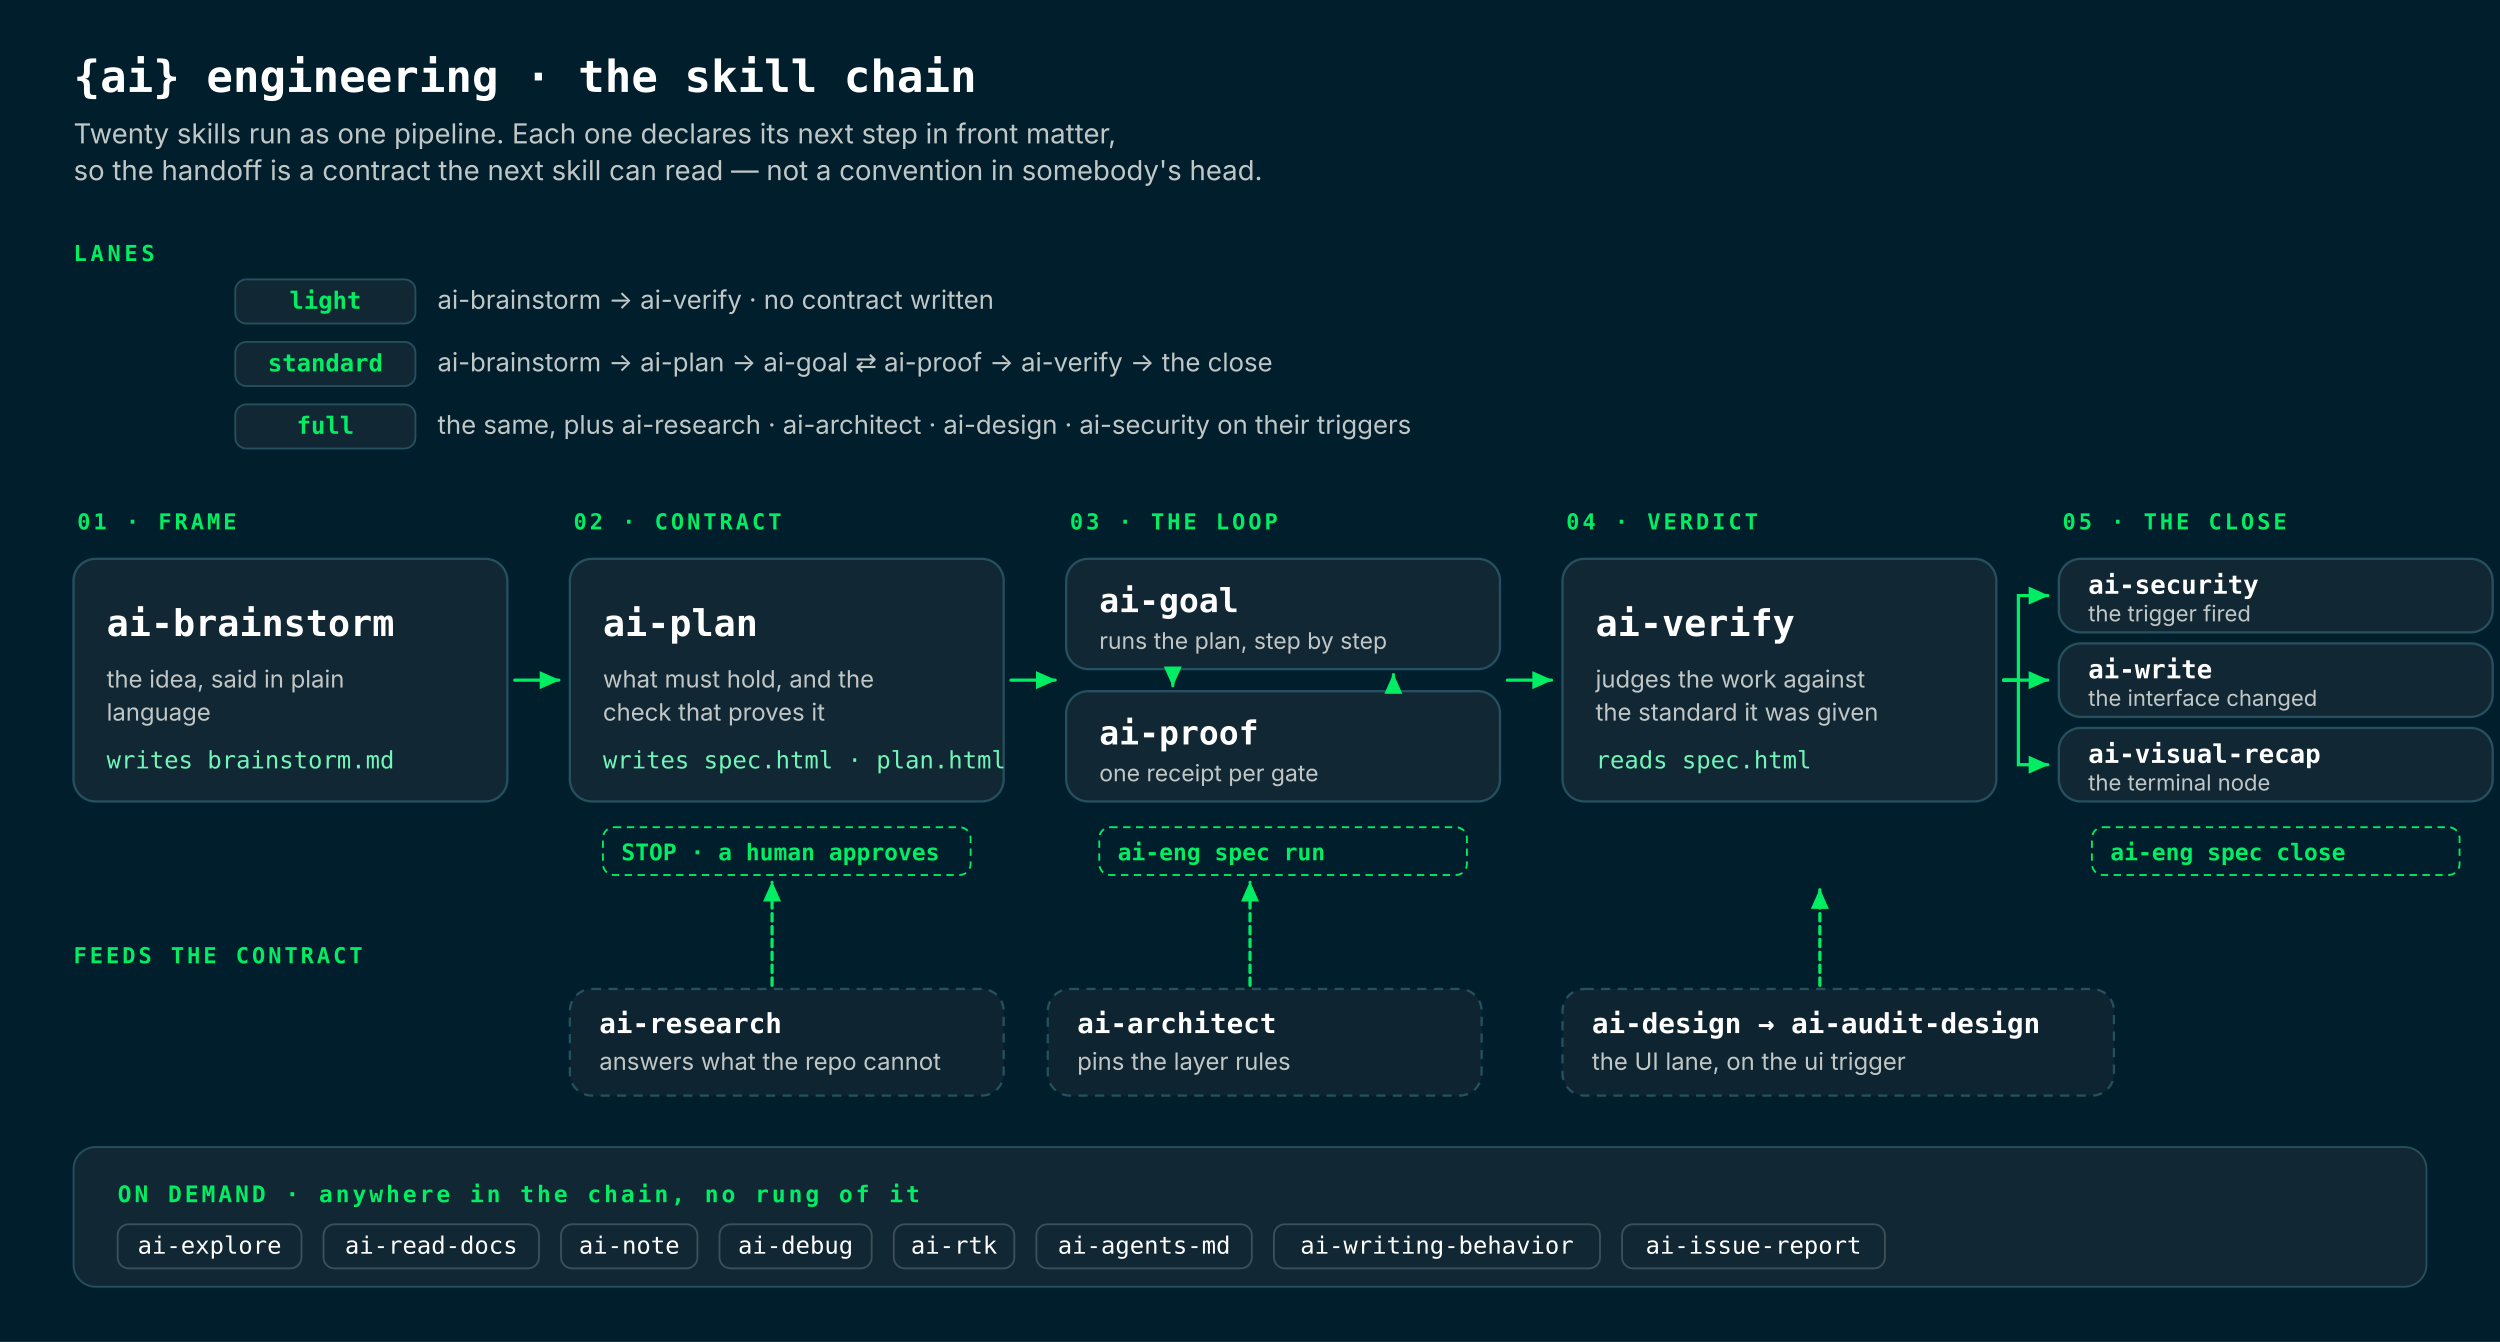
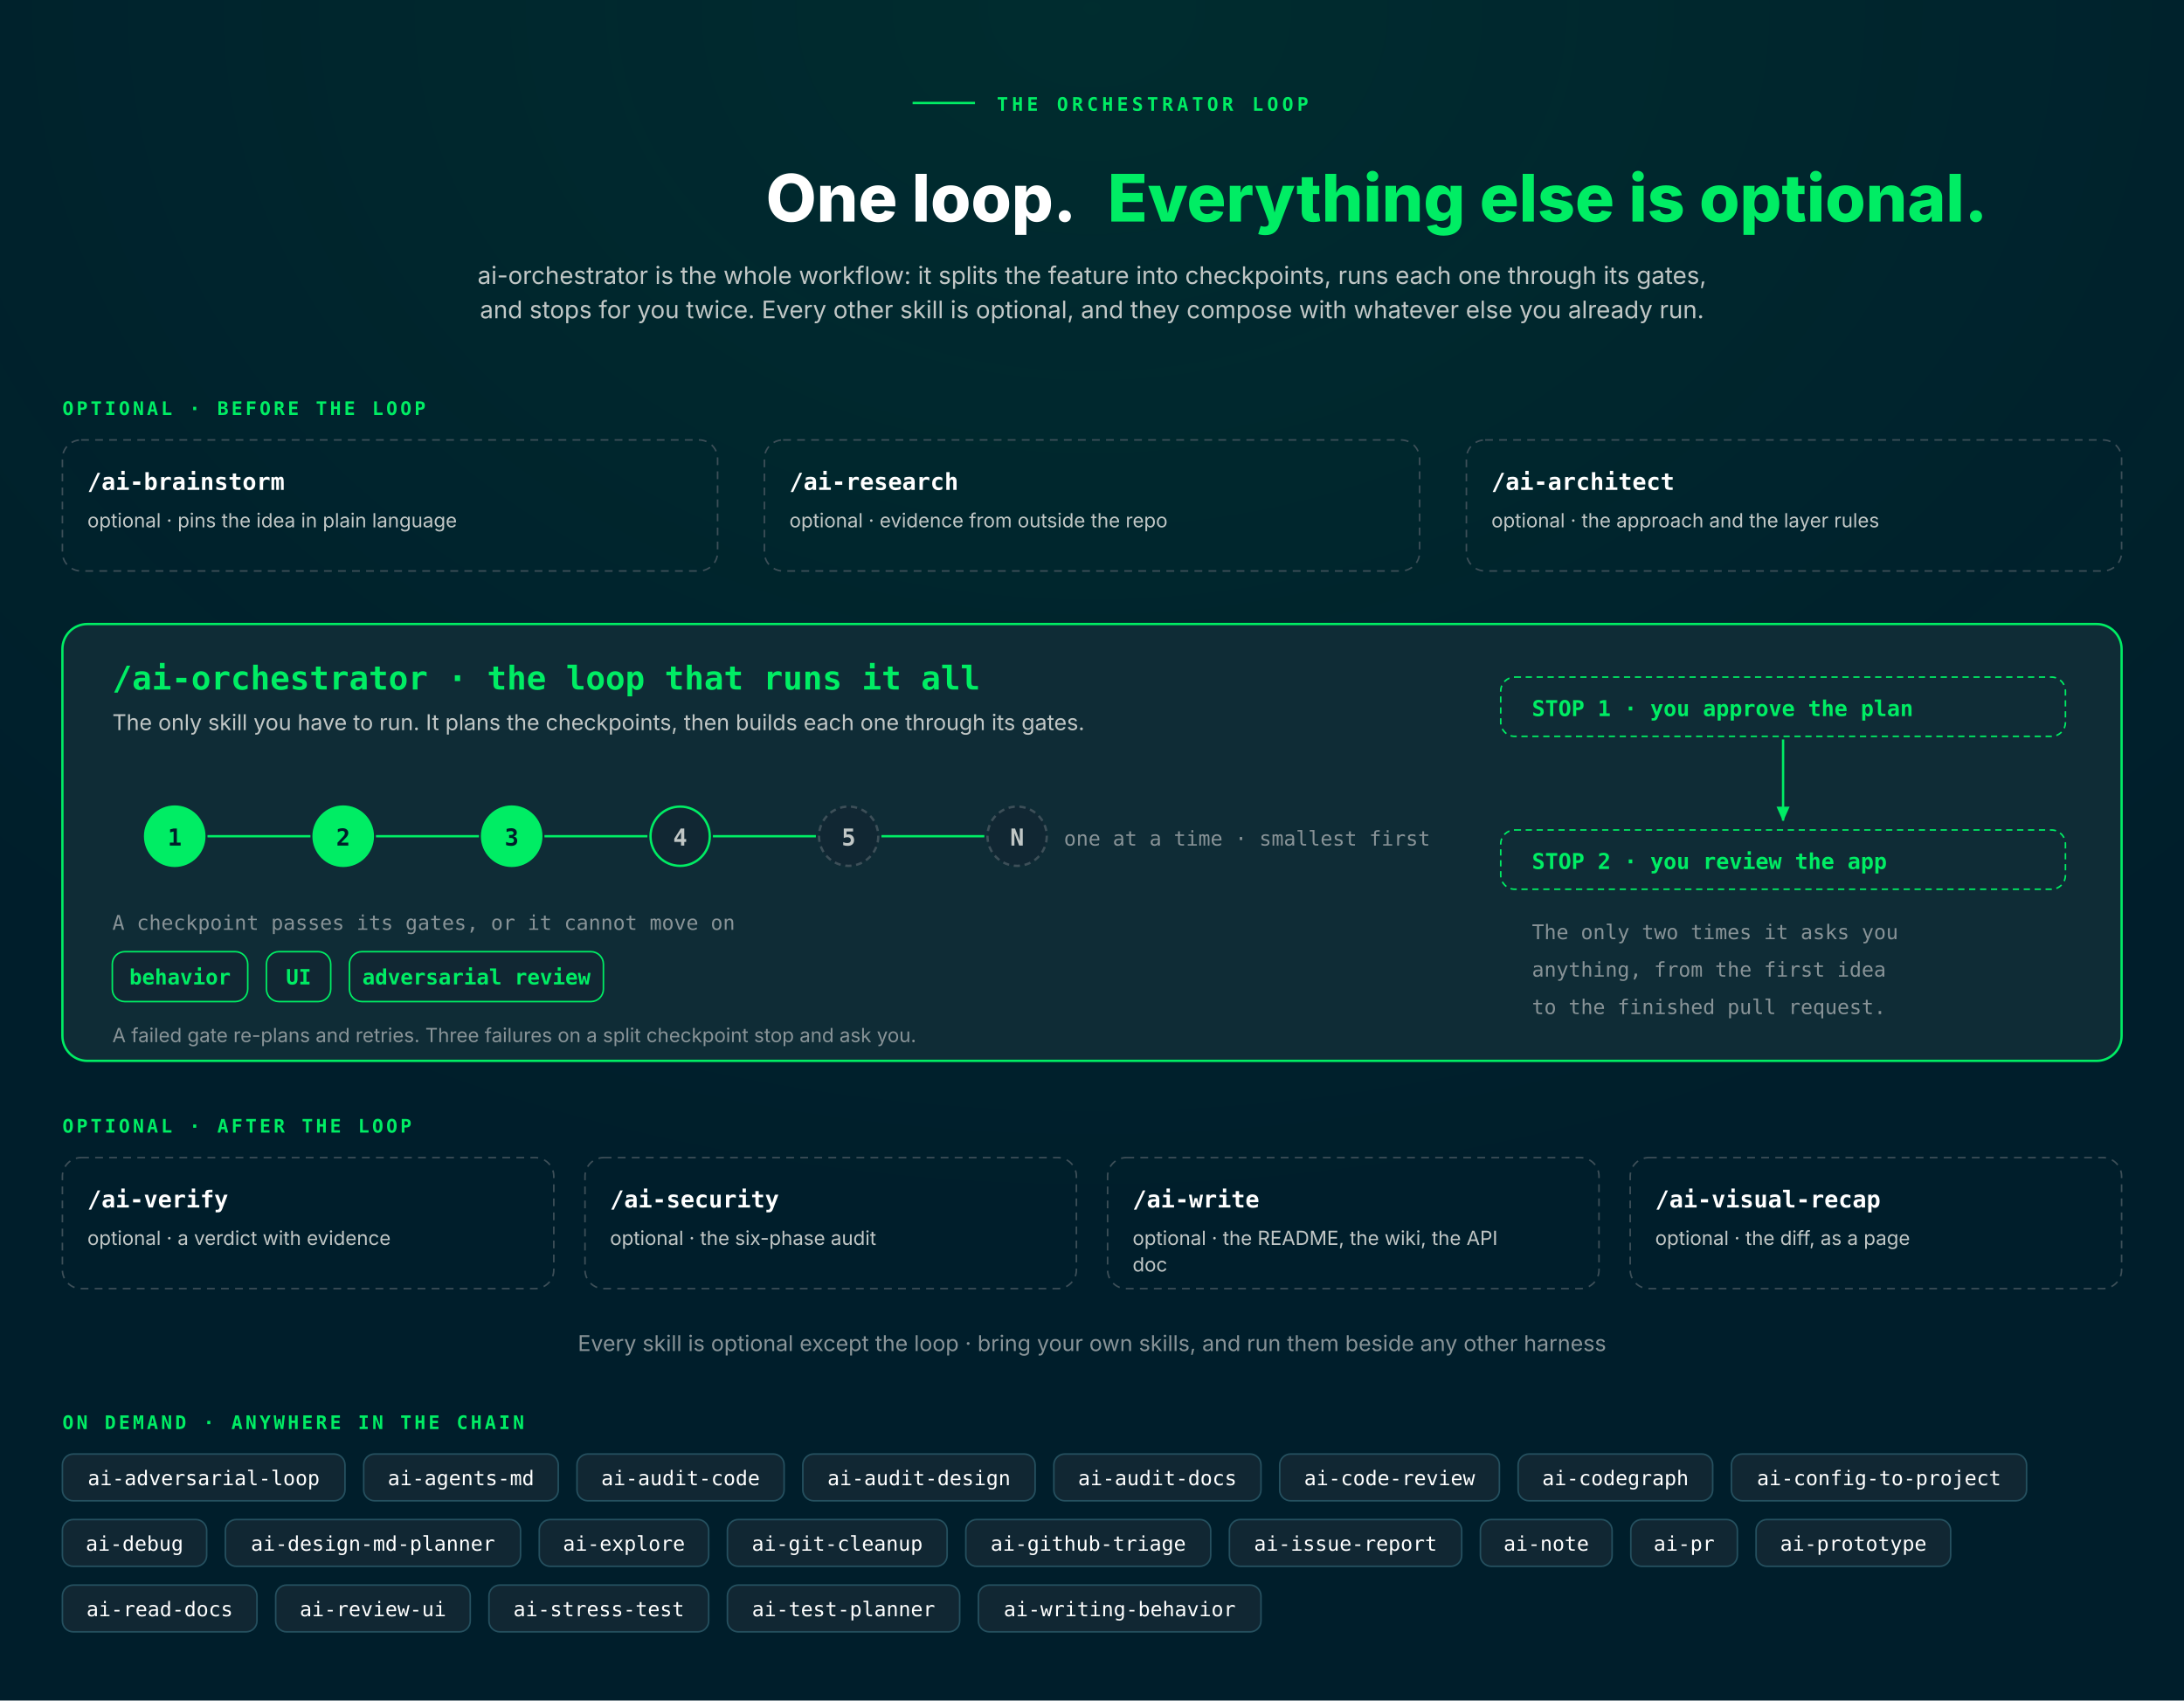
- <svg xmlns="http://www.w3.org/2000/svg" viewBox="0 0 1360 730" width="1360" height="730" role="img">
+ <svg xmlns="http://www.w3.org/2000/svg" viewBox="0 0 1400 1090" width="1400" height="1090" role="img">
  <defs>
    <marker id="head" viewBox="0 0 10 10" refX="8.5" refY="5" markerWidth="7" markerHeight="7" orient="auto-start-reverse">
      <path d="M 0 1 L 9 5 L 0 9 z" fill="#00ED64" />
    </marker>
  </defs>
-   <rect width="1360" height="730" fill="#001E2B" />
-   <text x="40" y="50" font-family="'JetBrains Mono','Fira Code','SF Mono',ui-monospace,monospace" font-size="24" fill="#FFFFFF" font-weight="700" text-anchor="start">{ai} engineering · the skill chain</text>
-   <text x="40" y="78" font-family="-apple-system,BlinkMacSystemFont,'Segoe UI',sans-serif" font-size="15" fill="#C1C7C6" font-weight="400" text-anchor="start">Twenty skills run as one pipeline. Each one declares its next step in front matter,</text>
-   <text x="40" y="98" font-family="-apple-system,BlinkMacSystemFont,'Segoe UI',sans-serif" font-size="15" fill="#C1C7C6" font-weight="400" text-anchor="start">so the handoff is a contract the next skill can read — not a convention in somebody's head.</text>
-   <text x="40" y="142" font-family="'JetBrains Mono','Fira Code','SF Mono',ui-monospace,monospace" font-size="12" fill="#00ED64" font-weight="700" text-anchor="start" letter-spacing="2">LANES</text>
-   <rect x="128" y="152" width="98" height="24" rx="6" fill="#112733" stroke="#25505F" />
-   <text x="177" y="168" font-family="'JetBrains Mono','Fira Code','SF Mono',ui-monospace,monospace" font-size="13" fill="#00ED64" font-weight="700" text-anchor="middle">light</text>
-   <text x="238" y="168" font-family="-apple-system,BlinkMacSystemFont,'Segoe UI',sans-serif" font-size="14" fill="#C1C7C6" font-weight="400" text-anchor="start">ai-brainstorm → ai-verify  ·  no contract written</text>
-   <rect x="128" y="186" width="98" height="24" rx="6" fill="#112733" stroke="#25505F" />
-   <text x="177" y="202" font-family="'JetBrains Mono','Fira Code','SF Mono',ui-monospace,monospace" font-size="13" fill="#00ED64" font-weight="700" text-anchor="middle">standard</text>
-   <text x="238" y="202" font-family="-apple-system,BlinkMacSystemFont,'Segoe UI',sans-serif" font-size="14" fill="#C1C7C6" font-weight="400" text-anchor="start">ai-brainstorm → ai-plan → ai-goal ⇄ ai-proof → ai-verify → the close</text>
-   <rect x="128" y="220" width="98" height="24" rx="6" fill="#112733" stroke="#25505F" />
-   <text x="177" y="236" font-family="'JetBrains Mono','Fira Code','SF Mono',ui-monospace,monospace" font-size="13" fill="#00ED64" font-weight="700" text-anchor="middle">full</text>
-   <text x="238" y="236" font-family="-apple-system,BlinkMacSystemFont,'Segoe UI',sans-serif" font-size="14" fill="#C1C7C6" font-weight="400" text-anchor="start">the same, plus ai-research · ai-architect · ai-design · ai-security on their triggers</text>
-   <text x="42" y="288" font-family="'JetBrains Mono','Fira Code','SF Mono',ui-monospace,monospace" font-size="12" fill="#00ED64" font-weight="700" text-anchor="start" letter-spacing="1.6">01 · FRAME</text>
-   <text x="312" y="288" font-family="'JetBrains Mono','Fira Code','SF Mono',ui-monospace,monospace" font-size="12" fill="#00ED64" font-weight="700" text-anchor="start" letter-spacing="1.6">02 · CONTRACT</text>
-   <text x="582" y="288" font-family="'JetBrains Mono','Fira Code','SF Mono',ui-monospace,monospace" font-size="12" fill="#00ED64" font-weight="700" text-anchor="start" letter-spacing="1.6">03 · THE LOOP</text>
-   <text x="852" y="288" font-family="'JetBrains Mono','Fira Code','SF Mono',ui-monospace,monospace" font-size="12" fill="#00ED64" font-weight="700" text-anchor="start" letter-spacing="1.6">04 · VERDICT</text>
-   <text x="1122" y="288" font-family="'JetBrains Mono','Fira Code','SF Mono',ui-monospace,monospace" font-size="12" fill="#00ED64" font-weight="700" text-anchor="start" letter-spacing="1.6">05 · THE CLOSE</text>
-   <rect x="40" y="304" width="236" height="132" rx="12" fill="#112733" stroke="#25505F" stroke-width="1.25" />
-   <text x="58" y="346" font-family="'JetBrains Mono','Fira Code','SF Mono',ui-monospace,monospace" font-size="20" fill="#FFFFFF" font-weight="700" text-anchor="start">ai-brainstorm</text>
-   <text x="58" y="374" font-family="-apple-system,BlinkMacSystemFont,'Segoe UI',sans-serif" font-size="13" fill="#C1C7C6" font-weight="400" text-anchor="start">the idea, said in plain</text>
-   <text x="58" y="392" font-family="-apple-system,BlinkMacSystemFont,'Segoe UI',sans-serif" font-size="13" fill="#C1C7C6" font-weight="400" text-anchor="start">language</text>
-   <text x="58" y="418" font-family="'JetBrains Mono','Fira Code','SF Mono',ui-monospace,monospace" font-size="13" fill="#71F6BA" font-weight="400" text-anchor="start">writes brainstorm.md</text>
-   <rect x="310" y="304" width="236" height="132" rx="12" fill="#112733" stroke="#25505F" stroke-width="1.25" />
-   <text x="328" y="346" font-family="'JetBrains Mono','Fira Code','SF Mono',ui-monospace,monospace" font-size="20" fill="#FFFFFF" font-weight="700" text-anchor="start">ai-plan</text>
-   <text x="328" y="374" font-family="-apple-system,BlinkMacSystemFont,'Segoe UI',sans-serif" font-size="13" fill="#C1C7C6" font-weight="400" text-anchor="start">what must hold, and the</text>
-   <text x="328" y="392" font-family="-apple-system,BlinkMacSystemFont,'Segoe UI',sans-serif" font-size="13" fill="#C1C7C6" font-weight="400" text-anchor="start">check that proves it</text>
-   <text x="328" y="418" font-family="'JetBrains Mono','Fira Code','SF Mono',ui-monospace,monospace" font-size="13" fill="#71F6BA" font-weight="400" text-anchor="start">writes spec.html · plan.html</text>
-   <rect x="580" y="304" width="236" height="60" rx="12" fill="#112733" stroke="#25505F" stroke-width="1.25" />
-   <text x="598" y="333" font-family="'JetBrains Mono','Fira Code','SF Mono',ui-monospace,monospace" font-size="18" fill="#FFFFFF" font-weight="700" text-anchor="start">ai-goal</text>
-   <text x="598" y="353" font-family="-apple-system,BlinkMacSystemFont,'Segoe UI',sans-serif" font-size="12.5" fill="#C1C7C6" font-weight="400" text-anchor="start">runs the plan, step by step</text>
-   <rect x="580" y="376" width="236" height="60" rx="12" fill="#112733" stroke="#25505F" stroke-width="1.25" />
-   <text x="598" y="405" font-family="'JetBrains Mono','Fira Code','SF Mono',ui-monospace,monospace" font-size="18" fill="#FFFFFF" font-weight="700" text-anchor="start">ai-proof</text>
-   <text x="598" y="425" font-family="-apple-system,BlinkMacSystemFont,'Segoe UI',sans-serif" font-size="12.5" fill="#C1C7C6" font-weight="400" text-anchor="start">one receipt per gate</text>
-   <path d="M 638 367 L 638 373" fill="none" stroke="#00ED64" stroke-width="1.75" stroke-linecap="round" marker-end="url(#head)" />
-   <path d="M 758 373 L 758 367" fill="none" stroke="#00ED64" stroke-width="1.75" stroke-linecap="round" marker-end="url(#head)" />
-   <rect x="850" y="304" width="236" height="132" rx="12" fill="#112733" stroke="#25505F" stroke-width="1.25" />
-   <text x="868" y="346" font-family="'JetBrains Mono','Fira Code','SF Mono',ui-monospace,monospace" font-size="20" fill="#FFFFFF" font-weight="700" text-anchor="start">ai-verify</text>
-   <text x="868" y="374" font-family="-apple-system,BlinkMacSystemFont,'Segoe UI',sans-serif" font-size="13" fill="#C1C7C6" font-weight="400" text-anchor="start">judges the work against</text>
-   <text x="868" y="392" font-family="-apple-system,BlinkMacSystemFont,'Segoe UI',sans-serif" font-size="13" fill="#C1C7C6" font-weight="400" text-anchor="start">the standard it was given</text>
-   <text x="868" y="418" font-family="'JetBrains Mono','Fira Code','SF Mono',ui-monospace,monospace" font-size="13" fill="#71F6BA" font-weight="400" text-anchor="start">reads spec.html</text>
-   <rect x="1120" y="304" width="236" height="40" rx="12" fill="#112733" stroke="#25505F" stroke-width="1.25" />
-   <text x="1136" y="323" font-family="'JetBrains Mono','Fira Code','SF Mono',ui-monospace,monospace" font-size="14" fill="#FFFFFF" font-weight="700" text-anchor="start">ai-security</text>
-   <text x="1136" y="338" font-family="-apple-system,BlinkMacSystemFont,'Segoe UI',sans-serif" font-size="12" fill="#C1C7C6" font-weight="400" text-anchor="start">the trigger fired</text>
-   <rect x="1120" y="350" width="236" height="40" rx="12" fill="#112733" stroke="#25505F" stroke-width="1.25" />
-   <text x="1136" y="369" font-family="'JetBrains Mono','Fira Code','SF Mono',ui-monospace,monospace" font-size="14" fill="#FFFFFF" font-weight="700" text-anchor="start">ai-write</text>
-   <text x="1136" y="384" font-family="-apple-system,BlinkMacSystemFont,'Segoe UI',sans-serif" font-size="12" fill="#C1C7C6" font-weight="400" text-anchor="start">the interface changed</text>
-   <rect x="1120" y="396" width="236" height="40" rx="12" fill="#112733" stroke="#25505F" stroke-width="1.25" />
-   <text x="1136" y="415" font-family="'JetBrains Mono','Fira Code','SF Mono',ui-monospace,monospace" font-size="14" fill="#FFFFFF" font-weight="700" text-anchor="start">ai-visual-recap</text>
-   <text x="1136" y="430" font-family="-apple-system,BlinkMacSystemFont,'Segoe UI',sans-serif" font-size="12" fill="#C1C7C6" font-weight="400" text-anchor="start">the terminal node</text>
-   <path d="M 280 370.0 L 304 370.0" fill="none" stroke="#00ED64" stroke-width="1.75" stroke-linecap="round" marker-end="url(#head)" />
-   <path d="M 550 370.0 L 574 370.0" fill="none" stroke="#00ED64" stroke-width="1.75" stroke-linecap="round" marker-end="url(#head)" />
-   <path d="M 820 370.0 L 844 370.0" fill="none" stroke="#00ED64" stroke-width="1.75" stroke-linecap="round" marker-end="url(#head)" />
-   <path d="M 1090 370 L 1098 370 L 1098 324.0 L 1114 324.0" fill="none" stroke="#00ED64" stroke-width="1.75" stroke-linecap="round" marker-end="url(#head)" />
-   <path d="M 1090 370 L 1098 370 L 1098 370.0 L 1114 370.0" fill="none" stroke="#00ED64" stroke-width="1.75" stroke-linecap="round" marker-end="url(#head)" />
-   <path d="M 1090 370 L 1098 370 L 1098 416.0 L 1114 416.0" fill="none" stroke="#00ED64" stroke-width="1.75" stroke-linecap="round" marker-end="url(#head)" />
-   <rect x="328" y="450" width="200" height="26" rx="6" fill="none" stroke="#00ED64" stroke-dasharray="4 3" />
-   <text x="338" y="468" font-family="'JetBrains Mono','Fira Code','SF Mono',ui-monospace,monospace" font-size="12.5" fill="#00ED64" font-weight="700" text-anchor="start">STOP · a human approves</text>
-   <rect x="598" y="450" width="200" height="26" rx="6" fill="none" stroke="#00ED64" stroke-dasharray="4 3" />
-   <text x="608" y="468" font-family="'JetBrains Mono','Fira Code','SF Mono',ui-monospace,monospace" font-size="12.5" fill="#00ED64" font-weight="700" text-anchor="start">ai-eng spec run</text>
-   <rect x="1138" y="450" width="200" height="26" rx="6" fill="none" stroke="#00ED64" stroke-dasharray="4 3" />
-   <text x="1148" y="468" font-family="'JetBrains Mono','Fira Code','SF Mono',ui-monospace,monospace" font-size="12.5" fill="#00ED64" font-weight="700" text-anchor="start">ai-eng spec close</text>
-   <text x="40" y="524" font-family="'JetBrains Mono','Fira Code','SF Mono',ui-monospace,monospace" font-size="12" fill="#00ED64" font-weight="700" text-anchor="start" letter-spacing="1.6">FEEDS THE CONTRACT</text>
-   <rect x="310" y="538" width="236" height="58" rx="12" fill="#0E2430" stroke="#25505F" stroke-width="1.25" stroke-dasharray="5 4" />
-   <text x="326" y="562" font-family="'JetBrains Mono','Fira Code','SF Mono',ui-monospace,monospace" font-size="15" fill="#FFFFFF" font-weight="700" text-anchor="start">ai-research</text>
-   <text x="326" y="582" font-family="-apple-system,BlinkMacSystemFont,'Segoe UI',sans-serif" font-size="13" fill="#C1C7C6" font-weight="400" text-anchor="start">answers what the repo cannot</text>
-   <rect x="570" y="538" width="236" height="58" rx="12" fill="#0E2430" stroke="#25505F" stroke-width="1.25" stroke-dasharray="5 4" />
-   <text x="586" y="562" font-family="'JetBrains Mono','Fira Code','SF Mono',ui-monospace,monospace" font-size="15" fill="#FFFFFF" font-weight="700" text-anchor="start">ai-architect</text>
-   <text x="586" y="582" font-family="-apple-system,BlinkMacSystemFont,'Segoe UI',sans-serif" font-size="13" fill="#C1C7C6" font-weight="400" text-anchor="start">pins the layer rules</text>
-   <rect x="850" y="538" width="300" height="58" rx="12" fill="#0E2430" stroke="#25505F" stroke-width="1.25" stroke-dasharray="5 4" />
-   <text x="866" y="562" font-family="'JetBrains Mono','Fira Code','SF Mono',ui-monospace,monospace" font-size="15" fill="#FFFFFF" font-weight="700" text-anchor="start">ai-design → ai-audit-design</text>
-   <text x="866" y="582" font-family="-apple-system,BlinkMacSystemFont,'Segoe UI',sans-serif" font-size="13" fill="#C1C7C6" font-weight="400" text-anchor="start">the UI lane, on the ui trigger</text>
-   <path d="M 420 536 L 420 480" fill="none" stroke="#00ED64" stroke-width="1.75" stroke-linecap="round" marker-end="url(#head)" stroke-dasharray="4 3" />
-   <path d="M 680 536 L 680 480" fill="none" stroke="#00ED64" stroke-width="1.75" stroke-linecap="round" marker-end="url(#head)" stroke-dasharray="4 3" />
-   <path d="M 990 536 L 990 484" fill="none" stroke="#00ED64" stroke-width="1.75" stroke-linecap="round" marker-end="url(#head)" stroke-dasharray="4 3" />
-   <rect x="40" y="624" width="1280" height="76" rx="12" fill="#112733" stroke="#25505F" />
-   <text x="64" y="654" font-family="'JetBrains Mono','Fira Code','SF Mono',ui-monospace,monospace" font-size="12.5" fill="#00ED64" font-weight="700" text-anchor="start" letter-spacing="1.6">ON DEMAND · anywhere in the chain, no rung of it</text>
-   <rect x="64" y="666" width="100.0" height="24" rx="6" fill="#112733" stroke="#3D4F58" />
-   <text x="114.0" y="682" font-family="'JetBrains Mono','Fira Code','SF Mono',ui-monospace,monospace" font-size="13" fill="#FFFFFF" font-weight="400" text-anchor="middle">ai-explore</text>
-   <rect x="176.0" y="666" width="117.2" height="24" rx="6" fill="#112733" stroke="#3D4F58" />
-   <text x="234.6" y="682" font-family="'JetBrains Mono','Fira Code','SF Mono',ui-monospace,monospace" font-size="13" fill="#FFFFFF" font-weight="400" text-anchor="middle">ai-read-docs</text>
-   <rect x="305.2" y="666" width="74.2" height="24" rx="6" fill="#112733" stroke="#3D4F58" />
-   <text x="342.3" y="682" font-family="'JetBrains Mono','Fira Code','SF Mono',ui-monospace,monospace" font-size="13" fill="#FFFFFF" font-weight="400" text-anchor="middle">ai-note</text>
-   <rect x="391.4" y="666" width="82.8" height="24" rx="6" fill="#112733" stroke="#3D4F58" />
-   <text x="432.8" y="682" font-family="'JetBrains Mono','Fira Code','SF Mono',ui-monospace,monospace" font-size="13" fill="#FFFFFF" font-weight="400" text-anchor="middle">ai-debug</text>
-   <rect x="486.2" y="666" width="65.6" height="24" rx="6" fill="#112733" stroke="#3D4F58" />
-   <text x="519.0" y="682" font-family="'JetBrains Mono','Fira Code','SF Mono',ui-monospace,monospace" font-size="13" fill="#FFFFFF" font-weight="400" text-anchor="middle">ai-rtk</text>
-   <rect x="563.8" y="666" width="117.2" height="24" rx="6" fill="#112733" stroke="#3D4F58" />
-   <text x="622.4" y="682" font-family="'JetBrains Mono','Fira Code','SF Mono',ui-monospace,monospace" font-size="13" fill="#FFFFFF" font-weight="400" text-anchor="middle">ai-agents-md</text>
-   <rect x="693.0" y="666" width="177.4" height="24" rx="6" fill="#112733" stroke="#3D4F58" />
-   <text x="781.7" y="682" font-family="'JetBrains Mono','Fira Code','SF Mono',ui-monospace,monospace" font-size="13" fill="#FFFFFF" font-weight="400" text-anchor="middle">ai-writing-behavior</text>
-   <rect x="882.4" y="666" width="143.0" height="24" rx="6" fill="#112733" stroke="#3D4F58" />
-   <text x="953.9" y="682" font-family="'JetBrains Mono','Fira Code','SF Mono',ui-monospace,monospace" font-size="13" fill="#FFFFFF" font-weight="400" text-anchor="middle">ai-issue-report</text>
+   <rect width="1400" height="1090" fill="#001E2B" />
+   <defs>
+     <radialGradient id="tint" cx="50%" cy="0%" r="72%">
+       <stop offset="0%" stop-color="#00ED64" stop-opacity="0.07" />
+       <stop offset="100%" stop-color="#00ED64" stop-opacity="0" />
+     </radialGradient>
+   </defs>
+   <rect width="1400" height="1090" fill="url(#tint)" />
+   <path d="M 585 66 L 625 66" stroke="#00ED64" stroke-width="1.5" />
+   <text x="639" y="71" font-family="'JetBrains Mono','Fira Code','SF Mono',ui-monospace,monospace" font-size="12" fill="#00ED64" font-weight="700" letter-spacing="2.4">THE ORCHESTRATOR LOOP</text>
+   <text x="690" y="142" font-family="-apple-system,BlinkMacSystemFont,'Segoe UI',sans-serif" font-size="42" fill="#FFFFFF" font-weight="800" text-anchor="end">One loop.</text>
+   <text x="710" y="142" font-family="-apple-system,BlinkMacSystemFont,'Segoe UI',sans-serif" font-size="42" fill="#00ED64" font-weight="800" text-anchor="start">Everything else is optional.</text>
+   <text x="700" y="182" font-family="-apple-system,BlinkMacSystemFont,'Segoe UI',sans-serif" font-size="15.5" fill="#C1C7C6" text-anchor="middle">ai-orchestrator is the whole workflow: it splits the feature into checkpoints, runs each one through its gates,</text>
+   <text x="700" y="204" font-family="-apple-system,BlinkMacSystemFont,'Segoe UI',sans-serif" font-size="15.5" fill="#C1C7C6" text-anchor="middle">and stops for you twice. Every other skill is optional, and they compose with whatever else you already run.</text>
+   <text x="40" y="266" font-family="'JetBrains Mono','Fira Code','SF Mono',ui-monospace,monospace" font-size="12" fill="#00ED64" font-weight="700" letter-spacing="1.8">OPTIONAL · BEFORE THE LOOP</text>
+   <rect x="40" y="282" width="420" height="84" rx="12" fill="none" stroke="#3D4F58" stroke-dasharray="5 4" />
+   <text x="56" y="314" font-family="'JetBrains Mono','Fira Code','SF Mono',ui-monospace,monospace" font-size="15" fill="#FFFFFF" font-weight="700">/ai-brainstorm</text>
+   <text x="56" y="338" font-family="-apple-system,BlinkMacSystemFont,'Segoe UI',sans-serif" font-size="12.5" fill="#C1C7C6">optional · pins the idea in plain language</text>
+   <rect x="490" y="282" width="420" height="84" rx="12" fill="none" stroke="#3D4F58" stroke-dasharray="5 4" />
+   <text x="506" y="314" font-family="'JetBrains Mono','Fira Code','SF Mono',ui-monospace,monospace" font-size="15" fill="#FFFFFF" font-weight="700">/ai-research</text>
+   <text x="506" y="338" font-family="-apple-system,BlinkMacSystemFont,'Segoe UI',sans-serif" font-size="12.5" fill="#C1C7C6">optional · evidence from outside the repo</text>
+   <rect x="940" y="282" width="420" height="84" rx="12" fill="none" stroke="#3D4F58" stroke-dasharray="5 4" />
+   <text x="956" y="314" font-family="'JetBrains Mono','Fira Code','SF Mono',ui-monospace,monospace" font-size="15" fill="#FFFFFF" font-weight="700">/ai-architect</text>
+   <text x="956" y="338" font-family="-apple-system,BlinkMacSystemFont,'Segoe UI',sans-serif" font-size="12.5" fill="#C1C7C6">optional · the approach and the layer rules</text>
+   <rect x="40" y="400" width="1320" height="280" rx="16" fill="#0F2C36" stroke="#00ED64" stroke-width="1.5" />
+   <text x="72" y="442" font-family="'JetBrains Mono','Fira Code','SF Mono',ui-monospace,monospace" font-size="21" fill="#00ED64" font-weight="700">/ai-orchestrator · the loop that runs it all</text>
+   <text x="72" y="468" font-family="-apple-system,BlinkMacSystemFont,'Segoe UI',sans-serif" font-size="14" fill="#C1C7C6">The only skill you have to run. It plans the checkpoints, then builds each one through its gates.</text>
+   <circle cx="112" cy="536" r="19" fill="#00ED64" stroke="#00ED64" stroke-width="1.5" />
+   <text x="112" y="542" font-family="'JetBrains Mono','Fira Code','SF Mono',ui-monospace,monospace" font-size="15" fill="#001E2B" font-weight="700" text-anchor="middle">1</text>
+   <path d="M 133 536 L 199 536" stroke="#00ED64" stroke-width="1.5" />
+   <circle cx="220" cy="536" r="19" fill="#00ED64" stroke="#00ED64" stroke-width="1.5" />
+   <text x="220" y="542" font-family="'JetBrains Mono','Fira Code','SF Mono',ui-monospace,monospace" font-size="15" fill="#001E2B" font-weight="700" text-anchor="middle">2</text>
+   <path d="M 241 536 L 307 536" stroke="#00ED64" stroke-width="1.5" />
+   <circle cx="328" cy="536" r="19" fill="#00ED64" stroke="#00ED64" stroke-width="1.5" />
+   <text x="328" y="542" font-family="'JetBrains Mono','Fira Code','SF Mono',ui-monospace,monospace" font-size="15" fill="#001E2B" font-weight="700" text-anchor="middle">3</text>
+   <path d="M 349 536 L 415 536" stroke="#00ED64" stroke-width="1.5" />
+   <circle cx="436" cy="536" r="19" fill="#112733" stroke="#00ED64" stroke-width="1.5" />
+   <text x="436" y="542" font-family="'JetBrains Mono','Fira Code','SF Mono',ui-monospace,monospace" font-size="15" fill="#C1C7C6" font-weight="700" text-anchor="middle">4</text>
+   <path d="M 457 536 L 523 536" stroke="#00ED64" stroke-width="1.5" />
+   <circle cx="544" cy="536" r="19" fill="#112733" stroke="#3D4F58" stroke-width="1.5" stroke-dasharray="4 3" />
+   <text x="544" y="542" font-family="'JetBrains Mono','Fira Code','SF Mono',ui-monospace,monospace" font-size="15" fill="#C1C7C6" font-weight="700" text-anchor="middle">5</text>
+   <path d="M 565 536 L 631 536" stroke="#00ED64" stroke-width="1.5" />
+   <circle cx="652" cy="536" r="19" fill="#112733" stroke="#3D4F58" stroke-width="1.5" stroke-dasharray="4 3" />
+   <text x="652" y="542" font-family="'JetBrains Mono','Fira Code','SF Mono',ui-monospace,monospace" font-size="15" fill="#C1C7C6" font-weight="700" text-anchor="middle">N</text>
+   <text x="682" y="542" font-family="'JetBrains Mono','Fira Code','SF Mono',ui-monospace,monospace" font-size="13" fill="#889397">one at a time · smallest first</text>
+   <text x="72" y="596" font-family="'JetBrains Mono','Fira Code','SF Mono',ui-monospace,monospace" font-size="13" fill="#889397">A checkpoint passes its gates, or it cannot move on</text>
+   <rect x="72" y="610" width="86.8" height="32" rx="8" fill="#112733" stroke="#00ED64" />
+   <text x="115.4" y="631" font-family="'JetBrains Mono','Fira Code','SF Mono',ui-monospace,monospace" font-size="13.5" fill="#00ED64" font-weight="700" text-anchor="middle">behavior</text>
+   <rect x="170.8" y="610" width="41.2" height="32" rx="8" fill="#112733" stroke="#00ED64" />
+   <text x="191.4" y="631" font-family="'JetBrains Mono','Fira Code','SF Mono',ui-monospace,monospace" font-size="13.5" fill="#00ED64" font-weight="700" text-anchor="middle">UI</text>
+   <rect x="224" y="610" width="162.8" height="32" rx="8" fill="#112733" stroke="#00ED64" />
+   <text x="305.4" y="631" font-family="'JetBrains Mono','Fira Code','SF Mono',ui-monospace,monospace" font-size="13.5" fill="#00ED64" font-weight="700" text-anchor="middle">adversarial review</text>
+   <text x="72" y="668" font-family="-apple-system,BlinkMacSystemFont,'Segoe UI',sans-serif" font-size="12.5" fill="#889397">A failed gate re-plans and retries. Three failures on a split checkpoint stop and ask you.</text>
+   <rect x="962" y="434" width="362" height="38" rx="9" fill="none" stroke="#00ED64" stroke-dasharray="4 3" />
+   <text x="982" y="459" font-family="'JetBrains Mono','Fira Code','SF Mono',ui-monospace,monospace" font-size="14" fill="#00ED64" font-weight="700">STOP 1 · you approve the plan</text>
+   <path d="M 1143 474 L 1143 526" fill="none" stroke="#00ED64" stroke-width="1.5" marker-end="url(#head)" />
+   <rect x="962" y="532" width="362" height="38" rx="9" fill="none" stroke="#00ED64" stroke-dasharray="4 3" />
+   <text x="982" y="557" font-family="'JetBrains Mono','Fira Code','SF Mono',ui-monospace,monospace" font-size="14" fill="#00ED64" font-weight="700">STOP 2 · you review the app</text>
+   <text x="982" y="602" font-family="'JetBrains Mono','Fira Code','SF Mono',ui-monospace,monospace" font-size="13" fill="#889397">The only two times it asks you</text>
+   <text x="982" y="626" font-family="'JetBrains Mono','Fira Code','SF Mono',ui-monospace,monospace" font-size="13" fill="#889397">anything, from the first idea</text>
+   <text x="982" y="650" font-family="'JetBrains Mono','Fira Code','SF Mono',ui-monospace,monospace" font-size="13" fill="#889397">to the finished pull request.</text>
+   <text x="40" y="726" font-family="'JetBrains Mono','Fira Code','SF Mono',ui-monospace,monospace" font-size="12" fill="#00ED64" font-weight="700" letter-spacing="1.8">OPTIONAL · AFTER THE LOOP</text>
+   <rect x="40" y="742" width="315" height="84" rx="12" fill="none" stroke="#3D4F58" stroke-dasharray="5 4" />
+   <text x="56" y="774" font-family="'JetBrains Mono','Fira Code','SF Mono',ui-monospace,monospace" font-size="15" fill="#FFFFFF" font-weight="700">/ai-verify</text>
+   <text x="56" y="798" font-family="-apple-system,BlinkMacSystemFont,'Segoe UI',sans-serif" font-size="12.5" fill="#C1C7C6">optional · a verdict with evidence</text>
+   <rect x="375" y="742" width="315" height="84" rx="12" fill="none" stroke="#3D4F58" stroke-dasharray="5 4" />
+   <text x="391" y="774" font-family="'JetBrains Mono','Fira Code','SF Mono',ui-monospace,monospace" font-size="15" fill="#FFFFFF" font-weight="700">/ai-security</text>
+   <text x="391" y="798" font-family="-apple-system,BlinkMacSystemFont,'Segoe UI',sans-serif" font-size="12.5" fill="#C1C7C6">optional · the six-phase audit</text>
+   <rect x="710" y="742" width="315" height="84" rx="12" fill="none" stroke="#3D4F58" stroke-dasharray="5 4" />
+   <text x="726" y="774" font-family="'JetBrains Mono','Fira Code','SF Mono',ui-monospace,monospace" font-size="15" fill="#FFFFFF" font-weight="700">/ai-write</text>
+   <text x="726" y="798" font-family="-apple-system,BlinkMacSystemFont,'Segoe UI',sans-serif" font-size="12.5" fill="#C1C7C6">optional · the README, the wiki, the API</text>
+   <text x="726" y="815" font-family="-apple-system,BlinkMacSystemFont,'Segoe UI',sans-serif" font-size="12.5" fill="#C1C7C6">doc</text>
+   <rect x="1045" y="742" width="315" height="84" rx="12" fill="none" stroke="#3D4F58" stroke-dasharray="5 4" />
+   <text x="1061" y="774" font-family="'JetBrains Mono','Fira Code','SF Mono',ui-monospace,monospace" font-size="15" fill="#FFFFFF" font-weight="700">/ai-visual-recap</text>
+   <text x="1061" y="798" font-family="-apple-system,BlinkMacSystemFont,'Segoe UI',sans-serif" font-size="12.5" fill="#C1C7C6">optional · the diff, as a page</text>
+   <text x="700" y="866" font-family="-apple-system,BlinkMacSystemFont,'Segoe UI',sans-serif" font-size="14" fill="#889397" text-anchor="middle">Every skill is optional except the loop · bring your own skills, and run them beside any other harness</text>
+   <text x="40" y="916" font-family="'JetBrains Mono','Fira Code','SF Mono',ui-monospace,monospace" font-size="12" fill="#00ED64" font-weight="700" letter-spacing="1.8">ON DEMAND · ANYWHERE IN THE CHAIN</text>
+   <rect x="40" y="932" width="181.14" height="30" rx="7" fill="#112733" stroke="#25505F" />
+   <text x="130.57" y="952" font-family="'JetBrains Mono','Fira Code','SF Mono',ui-monospace,monospace" font-size="13" fill="#FFFFFF" text-anchor="middle">ai-adversarial-loop</text>
+   <rect x="233.14" y="932" width="124.72" height="30" rx="7" fill="#112733" stroke="#25505F" />
+   <text x="295.5" y="952" font-family="'JetBrains Mono','Fira Code','SF Mono',ui-monospace,monospace" font-size="13" fill="#FFFFFF" text-anchor="middle">ai-agents-md</text>
+   <rect x="369.86" y="932" width="132.78" height="30" rx="7" fill="#112733" stroke="#25505F" />
+   <text x="436.25" y="952" font-family="'JetBrains Mono','Fira Code','SF Mono',ui-monospace,monospace" font-size="13" fill="#FFFFFF" text-anchor="middle">ai-audit-code</text>
+   <rect x="514.64" y="932" width="148.9" height="30" rx="7" fill="#112733" stroke="#25505F" />
+   <text x="589.09" y="952" font-family="'JetBrains Mono','Fira Code','SF Mono',ui-monospace,monospace" font-size="13" fill="#FFFFFF" text-anchor="middle">ai-audit-design</text>
+   <rect x="675.54" y="932" width="132.78" height="30" rx="7" fill="#112733" stroke="#25505F" />
+   <text x="741.93" y="952" font-family="'JetBrains Mono','Fira Code','SF Mono',ui-monospace,monospace" font-size="13" fill="#FFFFFF" text-anchor="middle">ai-audit-docs</text>
+   <rect x="820.32" y="932" width="140.84" height="30" rx="7" fill="#112733" stroke="#25505F" />
+   <text x="890.74" y="952" font-family="'JetBrains Mono','Fira Code','SF Mono',ui-monospace,monospace" font-size="13" fill="#FFFFFF" text-anchor="middle">ai-code-review</text>
+   <rect x="973.16" y="932" width="124.72" height="30" rx="7" fill="#112733" stroke="#25505F" />
+   <text x="1035.52" y="952" font-family="'JetBrains Mono','Fira Code','SF Mono',ui-monospace,monospace" font-size="13" fill="#FFFFFF" text-anchor="middle">ai-codegraph</text>
+   <rect x="1109.88" y="932" width="189.2" height="30" rx="7" fill="#112733" stroke="#25505F" />
+   <text x="1204.48" y="952" font-family="'JetBrains Mono','Fira Code','SF Mono',ui-monospace,monospace" font-size="13" fill="#FFFFFF" text-anchor="middle">ai-config-to-project</text>
+   <rect x="40" y="974" width="92.48" height="30" rx="7" fill="#112733" stroke="#25505F" />
+   <text x="86.24" y="994" font-family="'JetBrains Mono','Fira Code','SF Mono',ui-monospace,monospace" font-size="13" fill="#FFFFFF" text-anchor="middle">ai-debug</text>
+   <rect x="144.48" y="974" width="189.2" height="30" rx="7" fill="#112733" stroke="#25505F" />
+   <text x="239.08" y="994" font-family="'JetBrains Mono','Fira Code','SF Mono',ui-monospace,monospace" font-size="13" fill="#FFFFFF" text-anchor="middle">ai-design-md-planner</text>
+   <rect x="345.68" y="974" width="108.6" height="30" rx="7" fill="#112733" stroke="#25505F" />
+   <text x="399.98" y="994" font-family="'JetBrains Mono','Fira Code','SF Mono',ui-monospace,monospace" font-size="13" fill="#FFFFFF" text-anchor="middle">ai-explore</text>
+   <rect x="466.28" y="974" width="140.84" height="30" rx="7" fill="#112733" stroke="#25505F" />
+   <text x="536.7" y="994" font-family="'JetBrains Mono','Fira Code','SF Mono',ui-monospace,monospace" font-size="13" fill="#FFFFFF" text-anchor="middle">ai-git-cleanup</text>
+   <rect x="619.12" y="974" width="156.96" height="30" rx="7" fill="#112733" stroke="#25505F" />
+   <text x="697.6" y="994" font-family="'JetBrains Mono','Fira Code','SF Mono',ui-monospace,monospace" font-size="13" fill="#FFFFFF" text-anchor="middle">ai-github-triage</text>
+   <rect x="788.08" y="974" width="148.9" height="30" rx="7" fill="#112733" stroke="#25505F" />
+   <text x="862.53" y="994" font-family="'JetBrains Mono','Fira Code','SF Mono',ui-monospace,monospace" font-size="13" fill="#FFFFFF" text-anchor="middle">ai-issue-report</text>
+   <rect x="948.98" y="974" width="84.42" height="30" rx="7" fill="#112733" stroke="#25505F" />
+   <text x="991.19" y="994" font-family="'JetBrains Mono','Fira Code','SF Mono',ui-monospace,monospace" font-size="13" fill="#FFFFFF" text-anchor="middle">ai-note</text>
+   <rect x="1045.4" y="974" width="68.3" height="30" rx="7" fill="#112733" stroke="#25505F" />
+   <text x="1079.55" y="994" font-family="'JetBrains Mono','Fira Code','SF Mono',ui-monospace,monospace" font-size="13" fill="#FFFFFF" text-anchor="middle">ai-pr</text>
+   <rect x="1125.7" y="974" width="124.72" height="30" rx="7" fill="#112733" stroke="#25505F" />
+   <text x="1188.06" y="994" font-family="'JetBrains Mono','Fira Code','SF Mono',ui-monospace,monospace" font-size="13" fill="#FFFFFF" text-anchor="middle">ai-prototype</text>
+   <rect x="40" y="1016" width="124.72" height="30" rx="7" fill="#112733" stroke="#25505F" />
+   <text x="102.36" y="1036" font-family="'JetBrains Mono','Fira Code','SF Mono',ui-monospace,monospace" font-size="13" fill="#FFFFFF" text-anchor="middle">ai-read-docs</text>
+   <rect x="176.72" y="1016" width="124.72" height="30" rx="7" fill="#112733" stroke="#25505F" />
+   <text x="239.08" y="1036" font-family="'JetBrains Mono','Fira Code','SF Mono',ui-monospace,monospace" font-size="13" fill="#FFFFFF" text-anchor="middle">ai-review-ui</text>
+   <rect x="313.44" y="1016" width="140.84" height="30" rx="7" fill="#112733" stroke="#25505F" />
+   <text x="383.86" y="1036" font-family="'JetBrains Mono','Fira Code','SF Mono',ui-monospace,monospace" font-size="13" fill="#FFFFFF" text-anchor="middle">ai-stress-test</text>
+   <rect x="466.28" y="1016" width="148.9" height="30" rx="7" fill="#112733" stroke="#25505F" />
+   <text x="540.73" y="1036" font-family="'JetBrains Mono','Fira Code','SF Mono',ui-monospace,monospace" font-size="13" fill="#FFFFFF" text-anchor="middle">ai-test-planner</text>
+   <rect x="627.18" y="1016" width="181.14" height="30" rx="7" fill="#112733" stroke="#25505F" />
+   <text x="717.75" y="1036" font-family="'JetBrains Mono','Fira Code','SF Mono',ui-monospace,monospace" font-size="13" fill="#FFFFFF" text-anchor="middle">ai-writing-behavior</text>
</svg>
